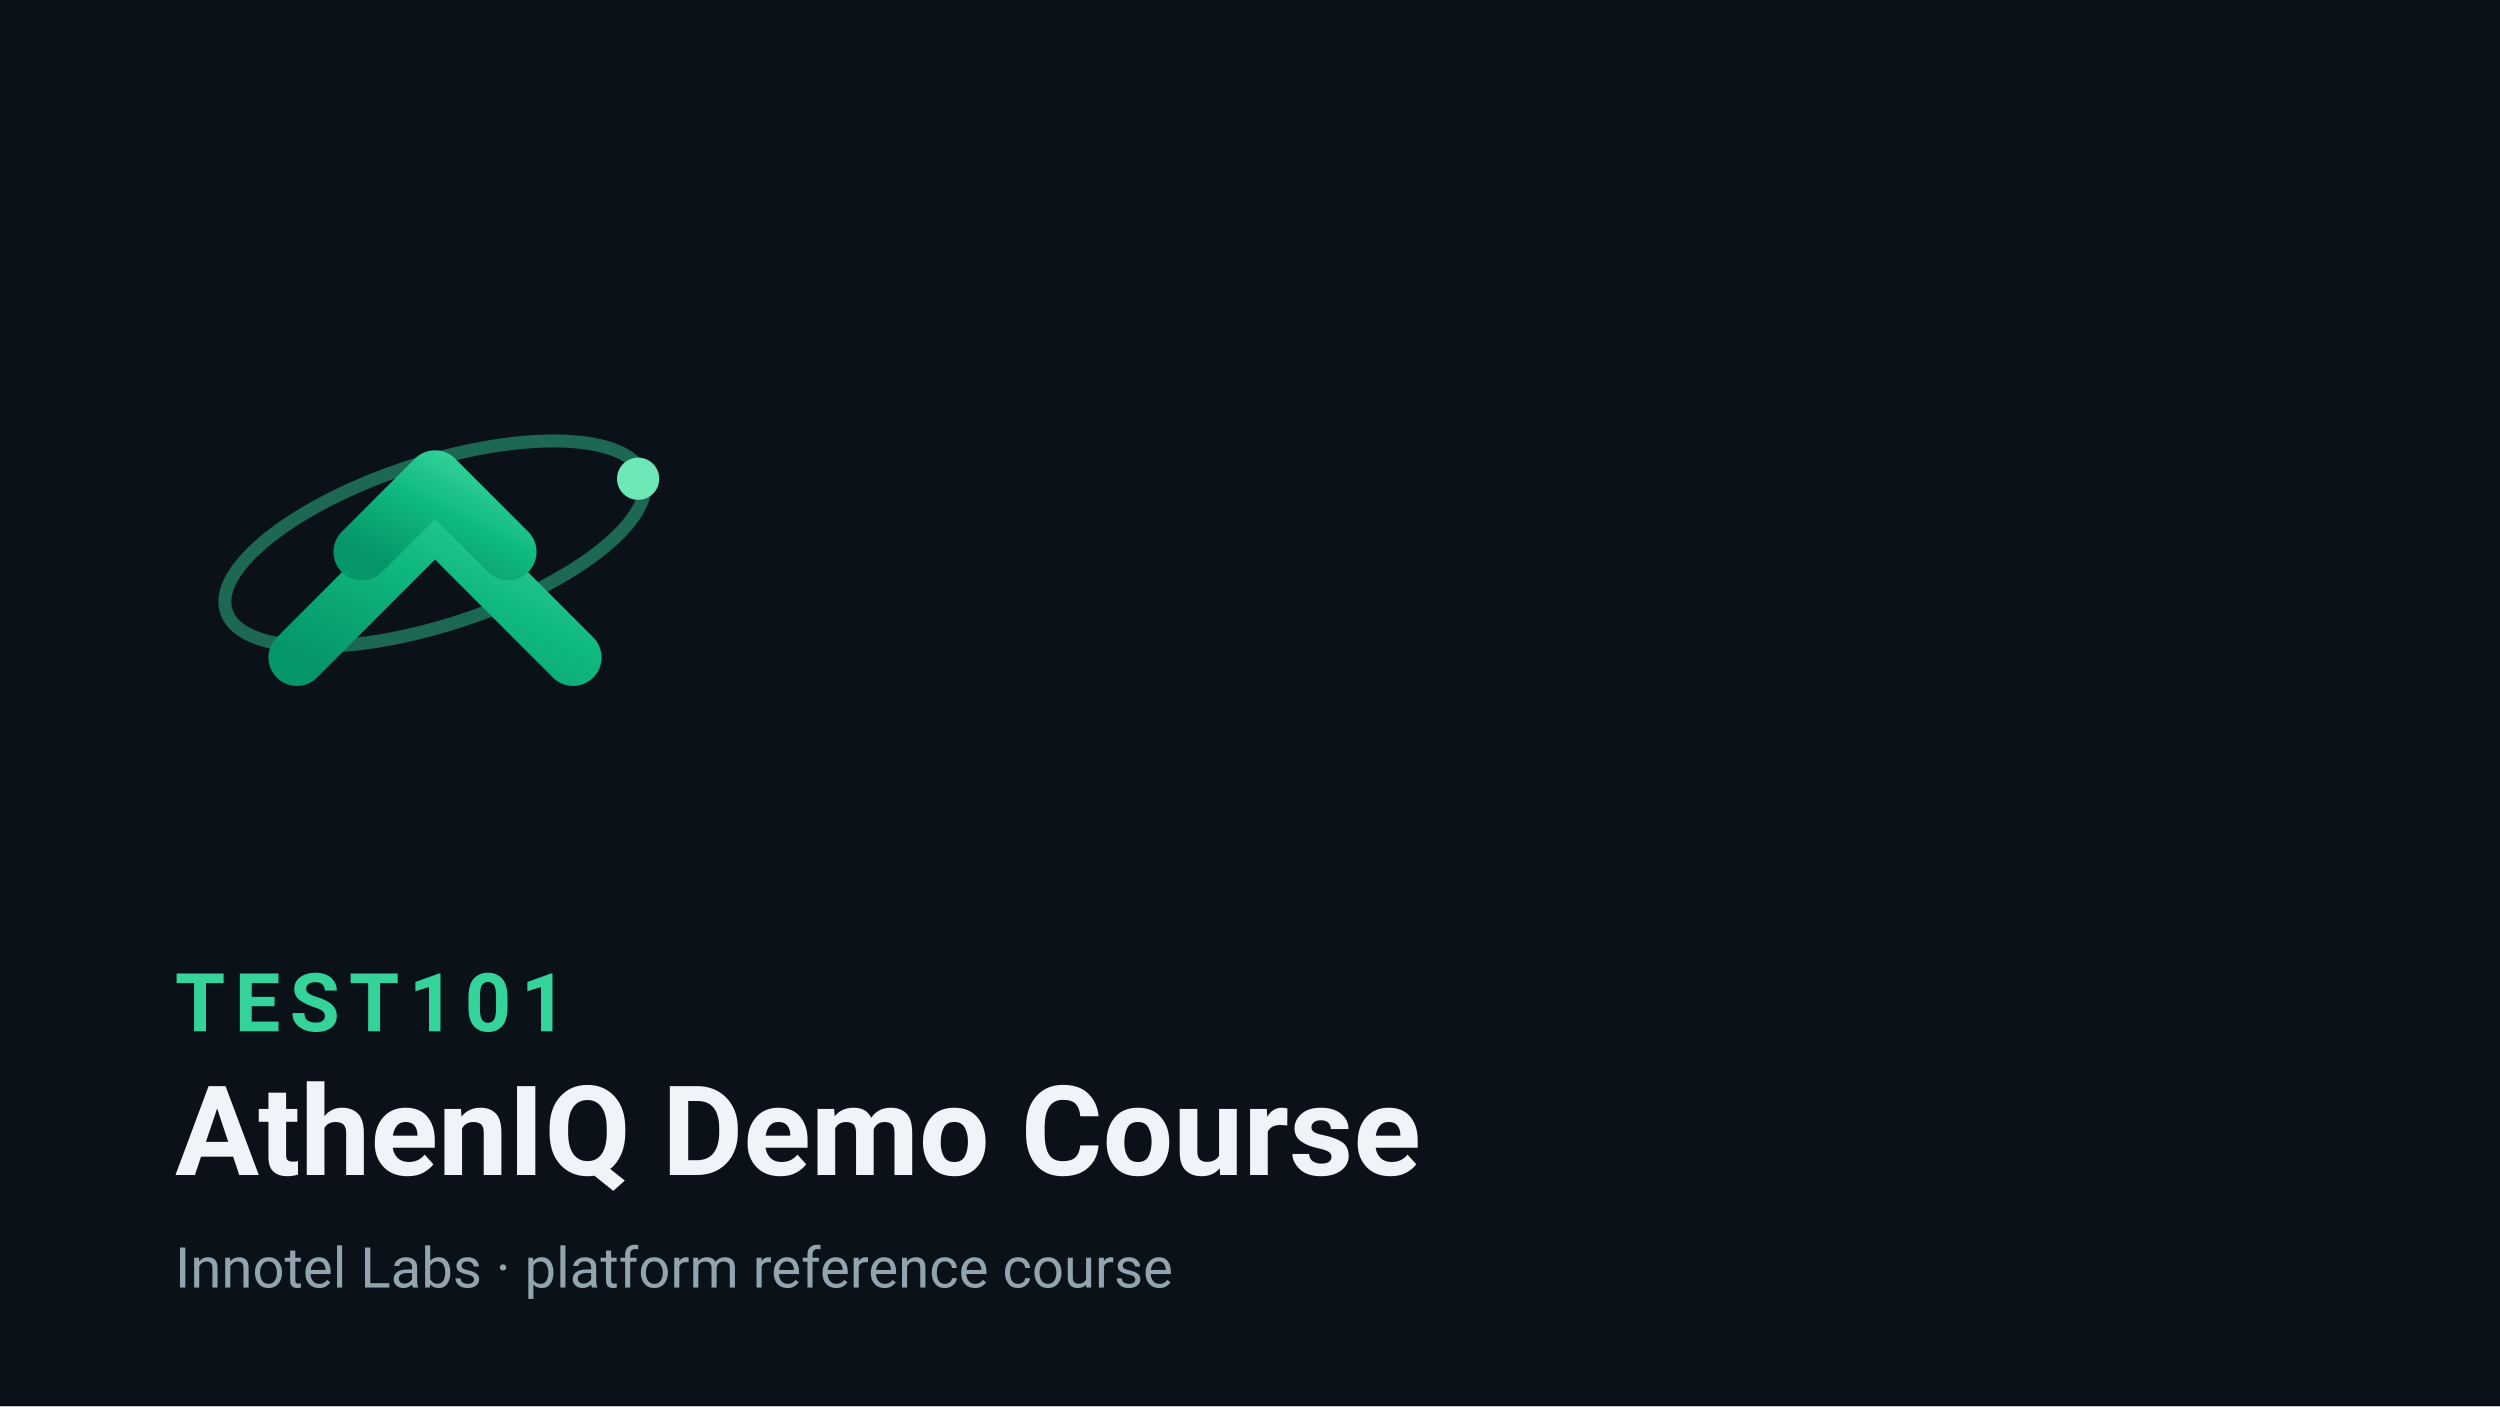
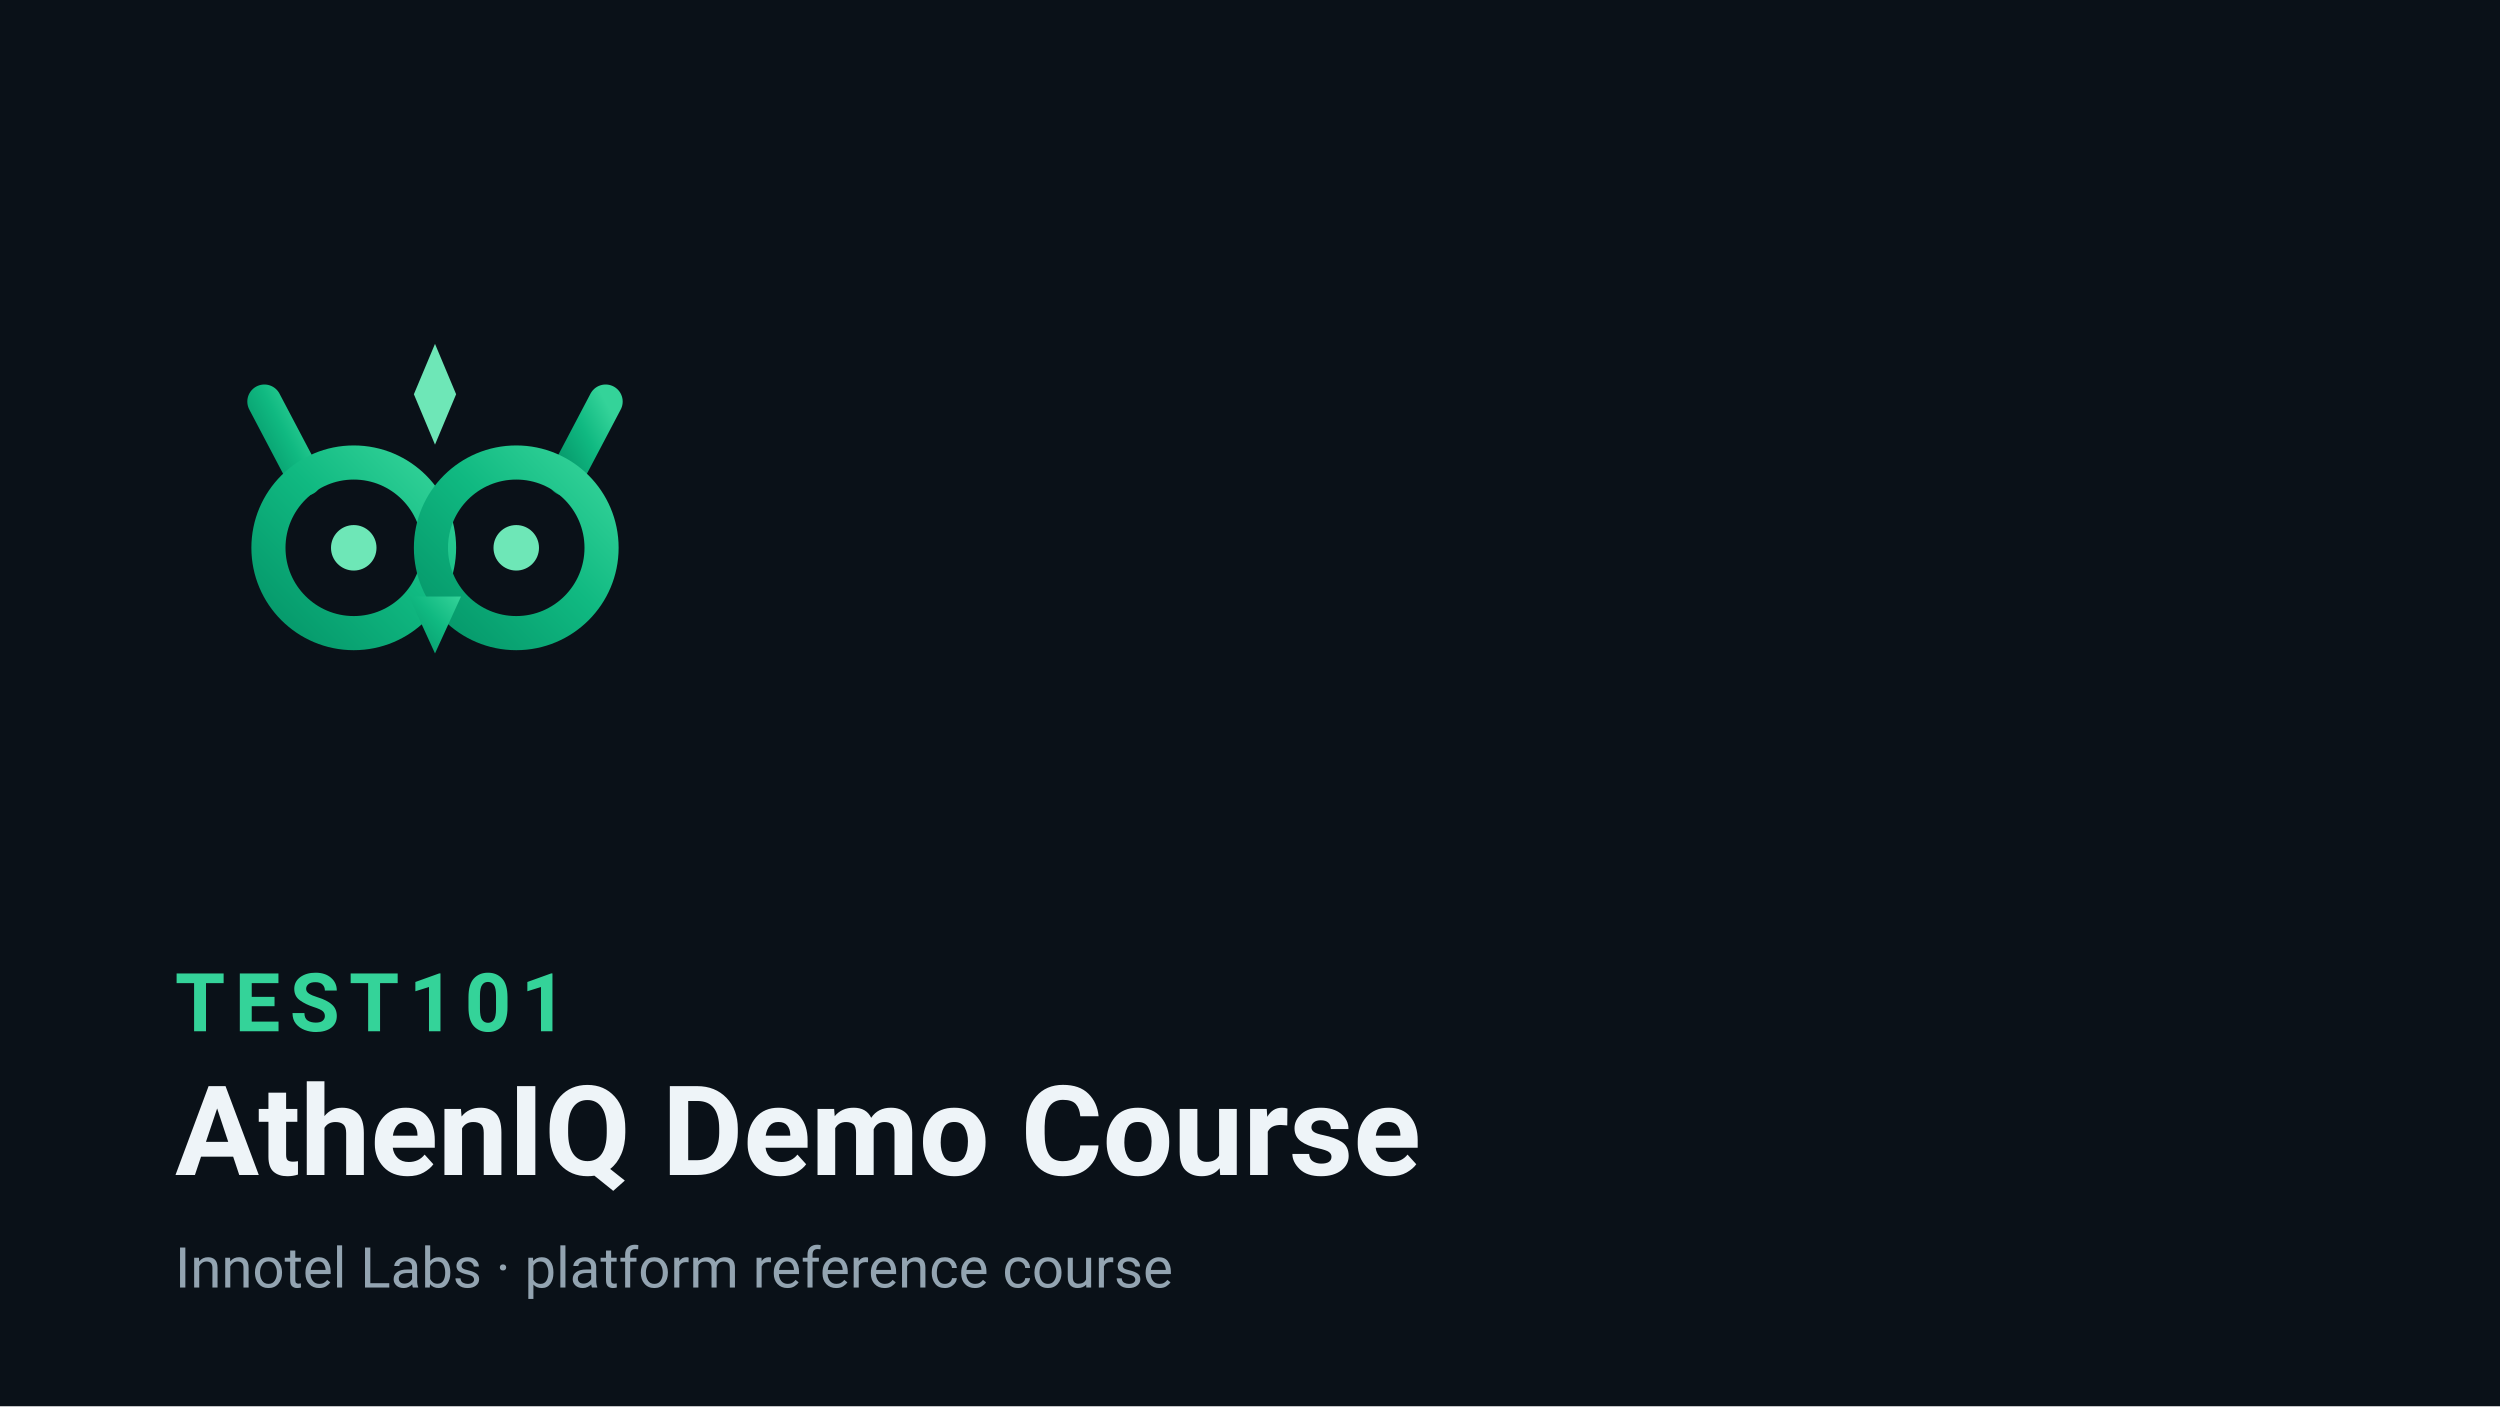
<svg xmlns="http://www.w3.org/2000/svg" viewBox="0 0 800 450" role="img" aria-label="TEST101 — AthenIQ Demo Course">
  <defs>
    <linearGradient id="g" x1="0" y1="1" x2="1" y2="0">
      <stop offset="0" stop-color="#059669" />
      <stop offset="0.55" stop-color="#10b981" />
      <stop offset="1" stop-color="#34d399" />
    </linearGradient>
  </defs>
  <rect width="800" height="450" fill="#0a1118" />
  <g transform="translate(56 96) scale(2.6)">
-     <ellipse cx="32" cy="30" rx="27" ry="10" transform="rotate(-18 32 30)" fill="none" stroke="#34d399" stroke-opacity="0.45" stroke-width="1.6" />
-     <circle cx="57" cy="22" r="2.6" fill="#6ee7b7" />
-     <path d="M15 44 L32 27 L49 44" fill="none" stroke="url(#g)" stroke-width="7" stroke-linecap="round" stroke-linejoin="round" />
-     <path d="M23 31 L32 22 L41 31" fill="none" stroke="url(#g)" stroke-width="7" stroke-linecap="round" stroke-linejoin="round" />
+     <g fill="none" stroke="url(#g)" stroke-width="4.2" stroke-linecap="round">
+       <path d="M16 22 L11 12.5" />
+       <path d="M48 22 L53 12.5" />
+       <circle cx="22" cy="30.5" r="10.5" />
+       <circle cx="42" cy="30.5" r="10.5" />
+     </g>
+     <circle cx="22" cy="30.5" r="2.8" fill="#6ee7b7" />
+     <circle cx="42" cy="30.5" r="2.8" fill="#6ee7b7" />
+     <path d="M28.8 36.5 L35.2 36.5 L32 43.5 Z" fill="url(#g)" />
+     <path d="M32 5.4 L34.6 11.6 L32 17.8 L29.4 11.6 Z" fill="#6ee7b7" />
  </g>
  <text x="56" y="330" font-family="ui-sans-serif, system-ui, 'Segoe UI', Roboto, Helvetica, Arial, sans-serif" font-size="26" font-weight="700" letter-spacing="3" fill="#34d399">TEST101</text>
  <text x="56" y="376" font-family="ui-sans-serif, system-ui, 'Segoe UI', Roboto, Helvetica, Arial, sans-serif" font-size="40" font-weight="700" fill="#eef4f8">AthenIQ Demo Course</text>
  <text x="56" y="412" font-family="ui-sans-serif, system-ui, 'Segoe UI', Roboto, Helvetica, Arial, sans-serif" font-size="18" fill="#93a4b1">Innotel Labs · platform reference course</text>
</svg>
